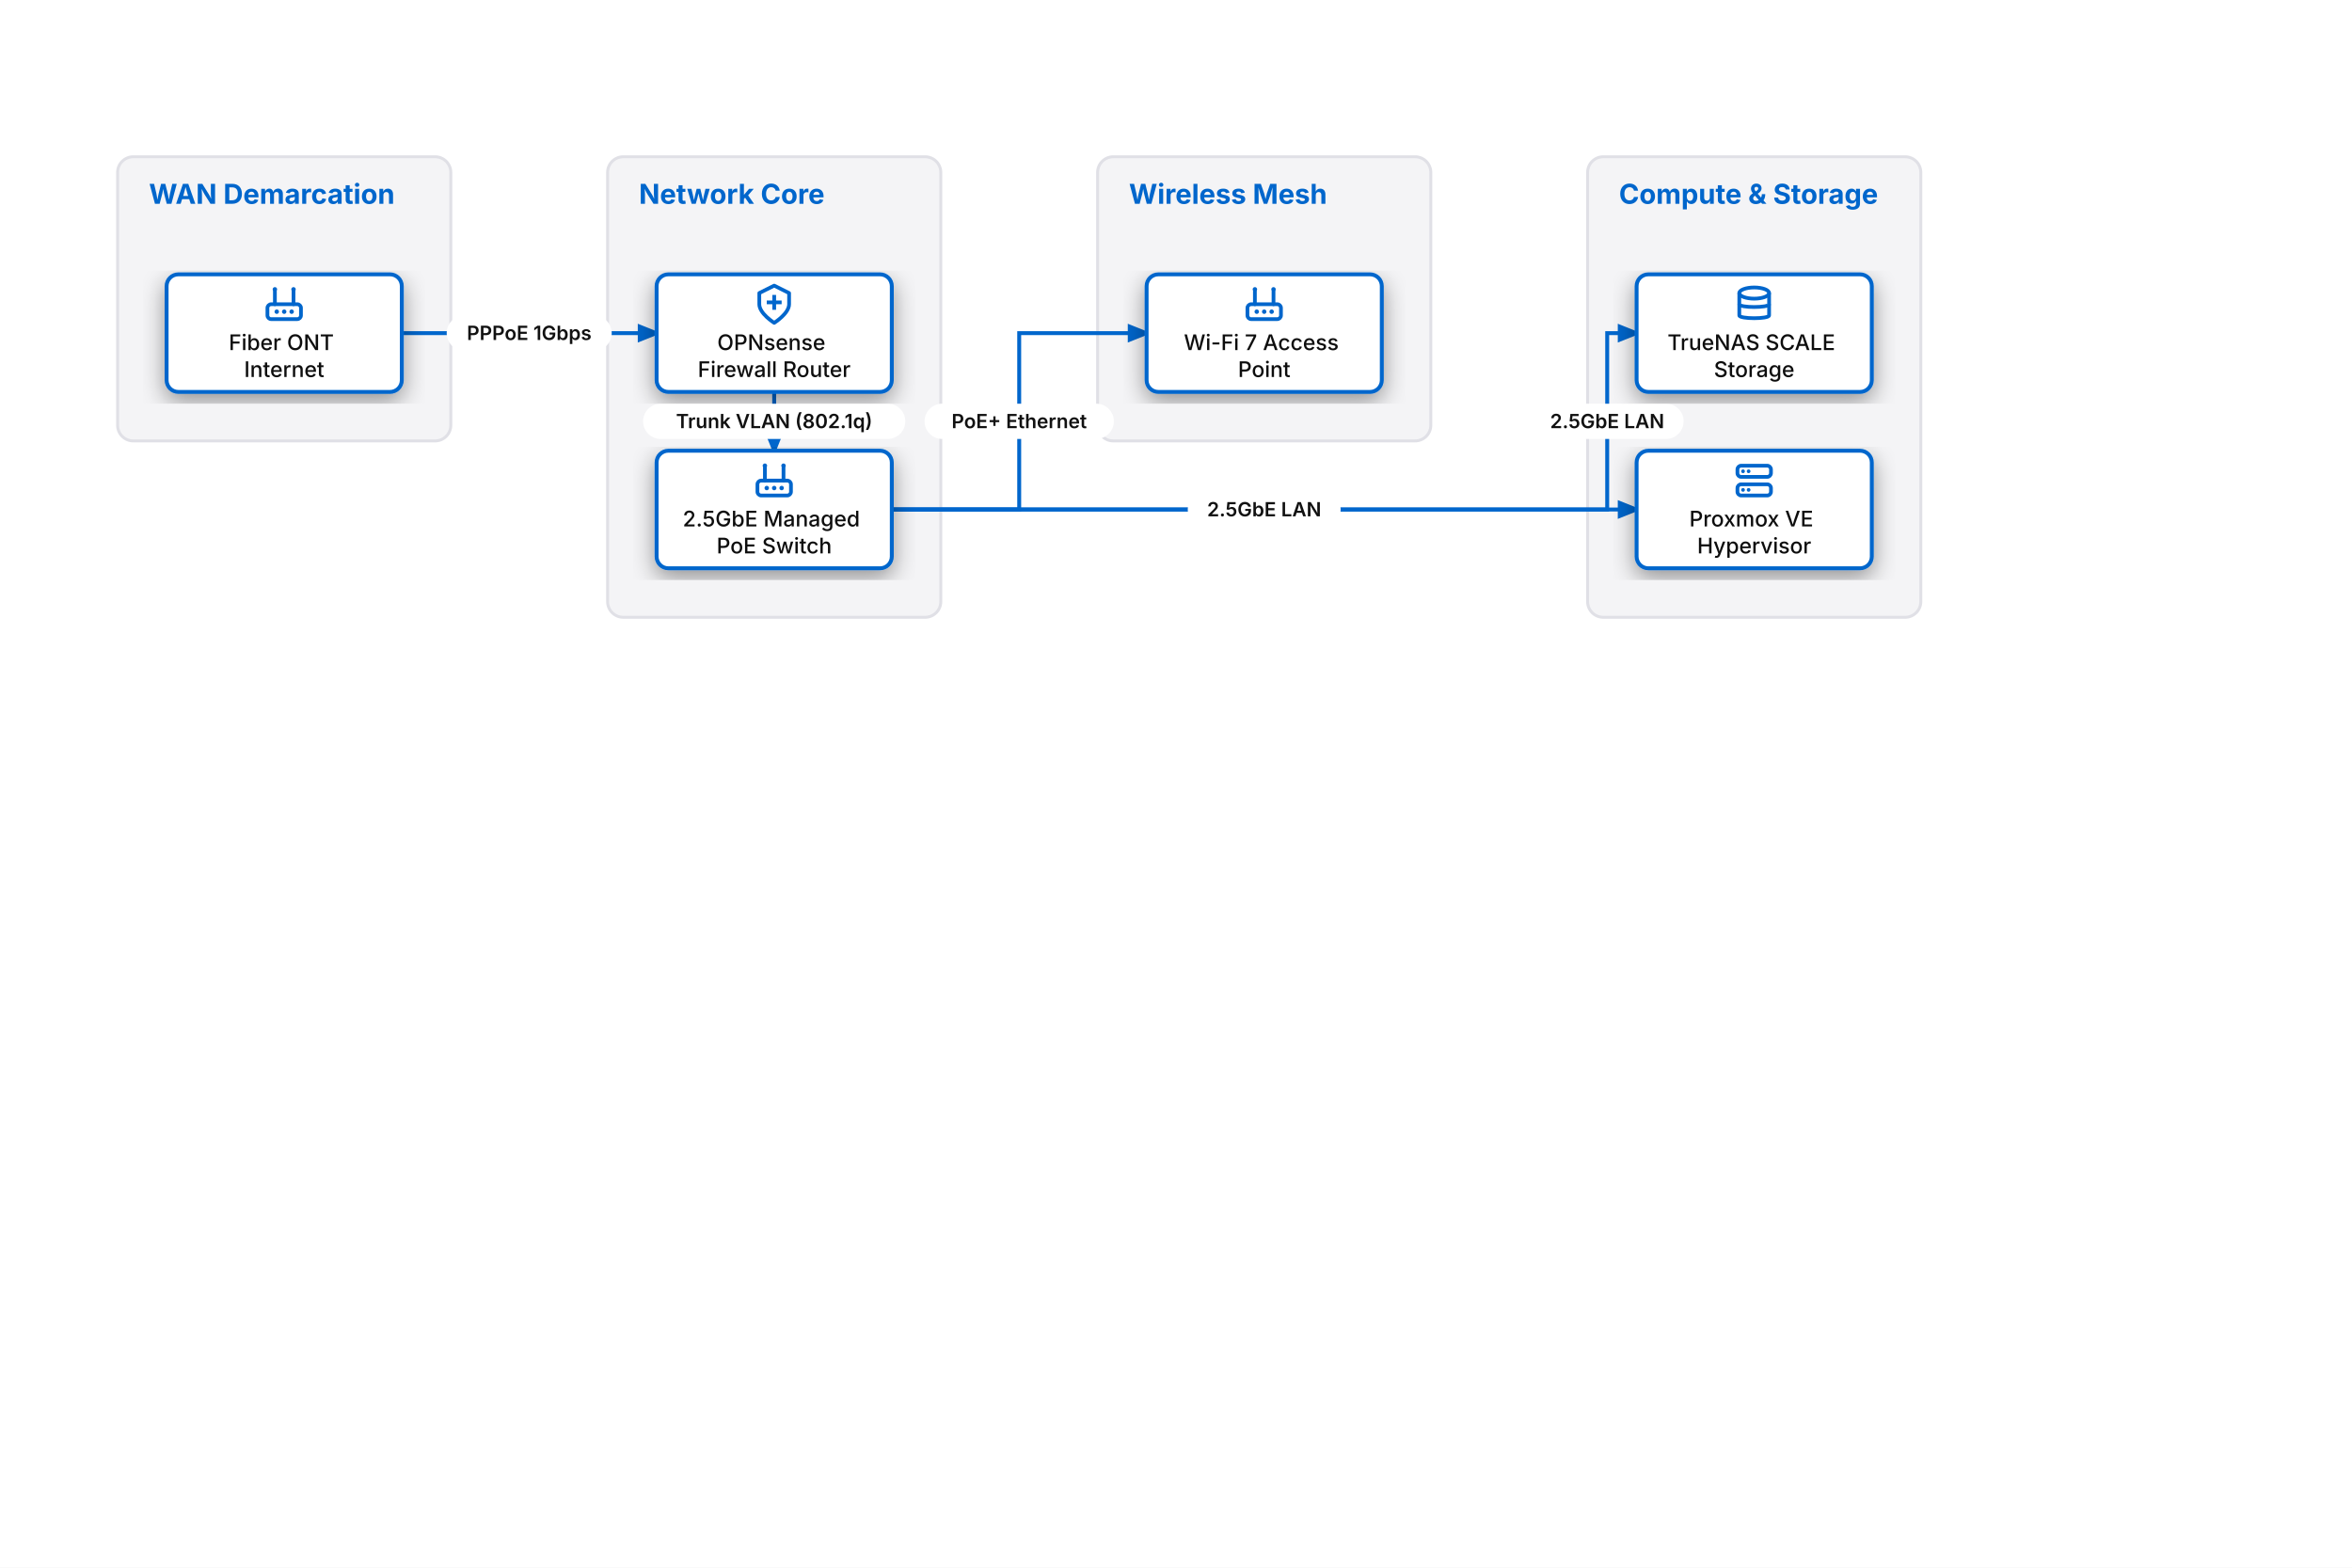
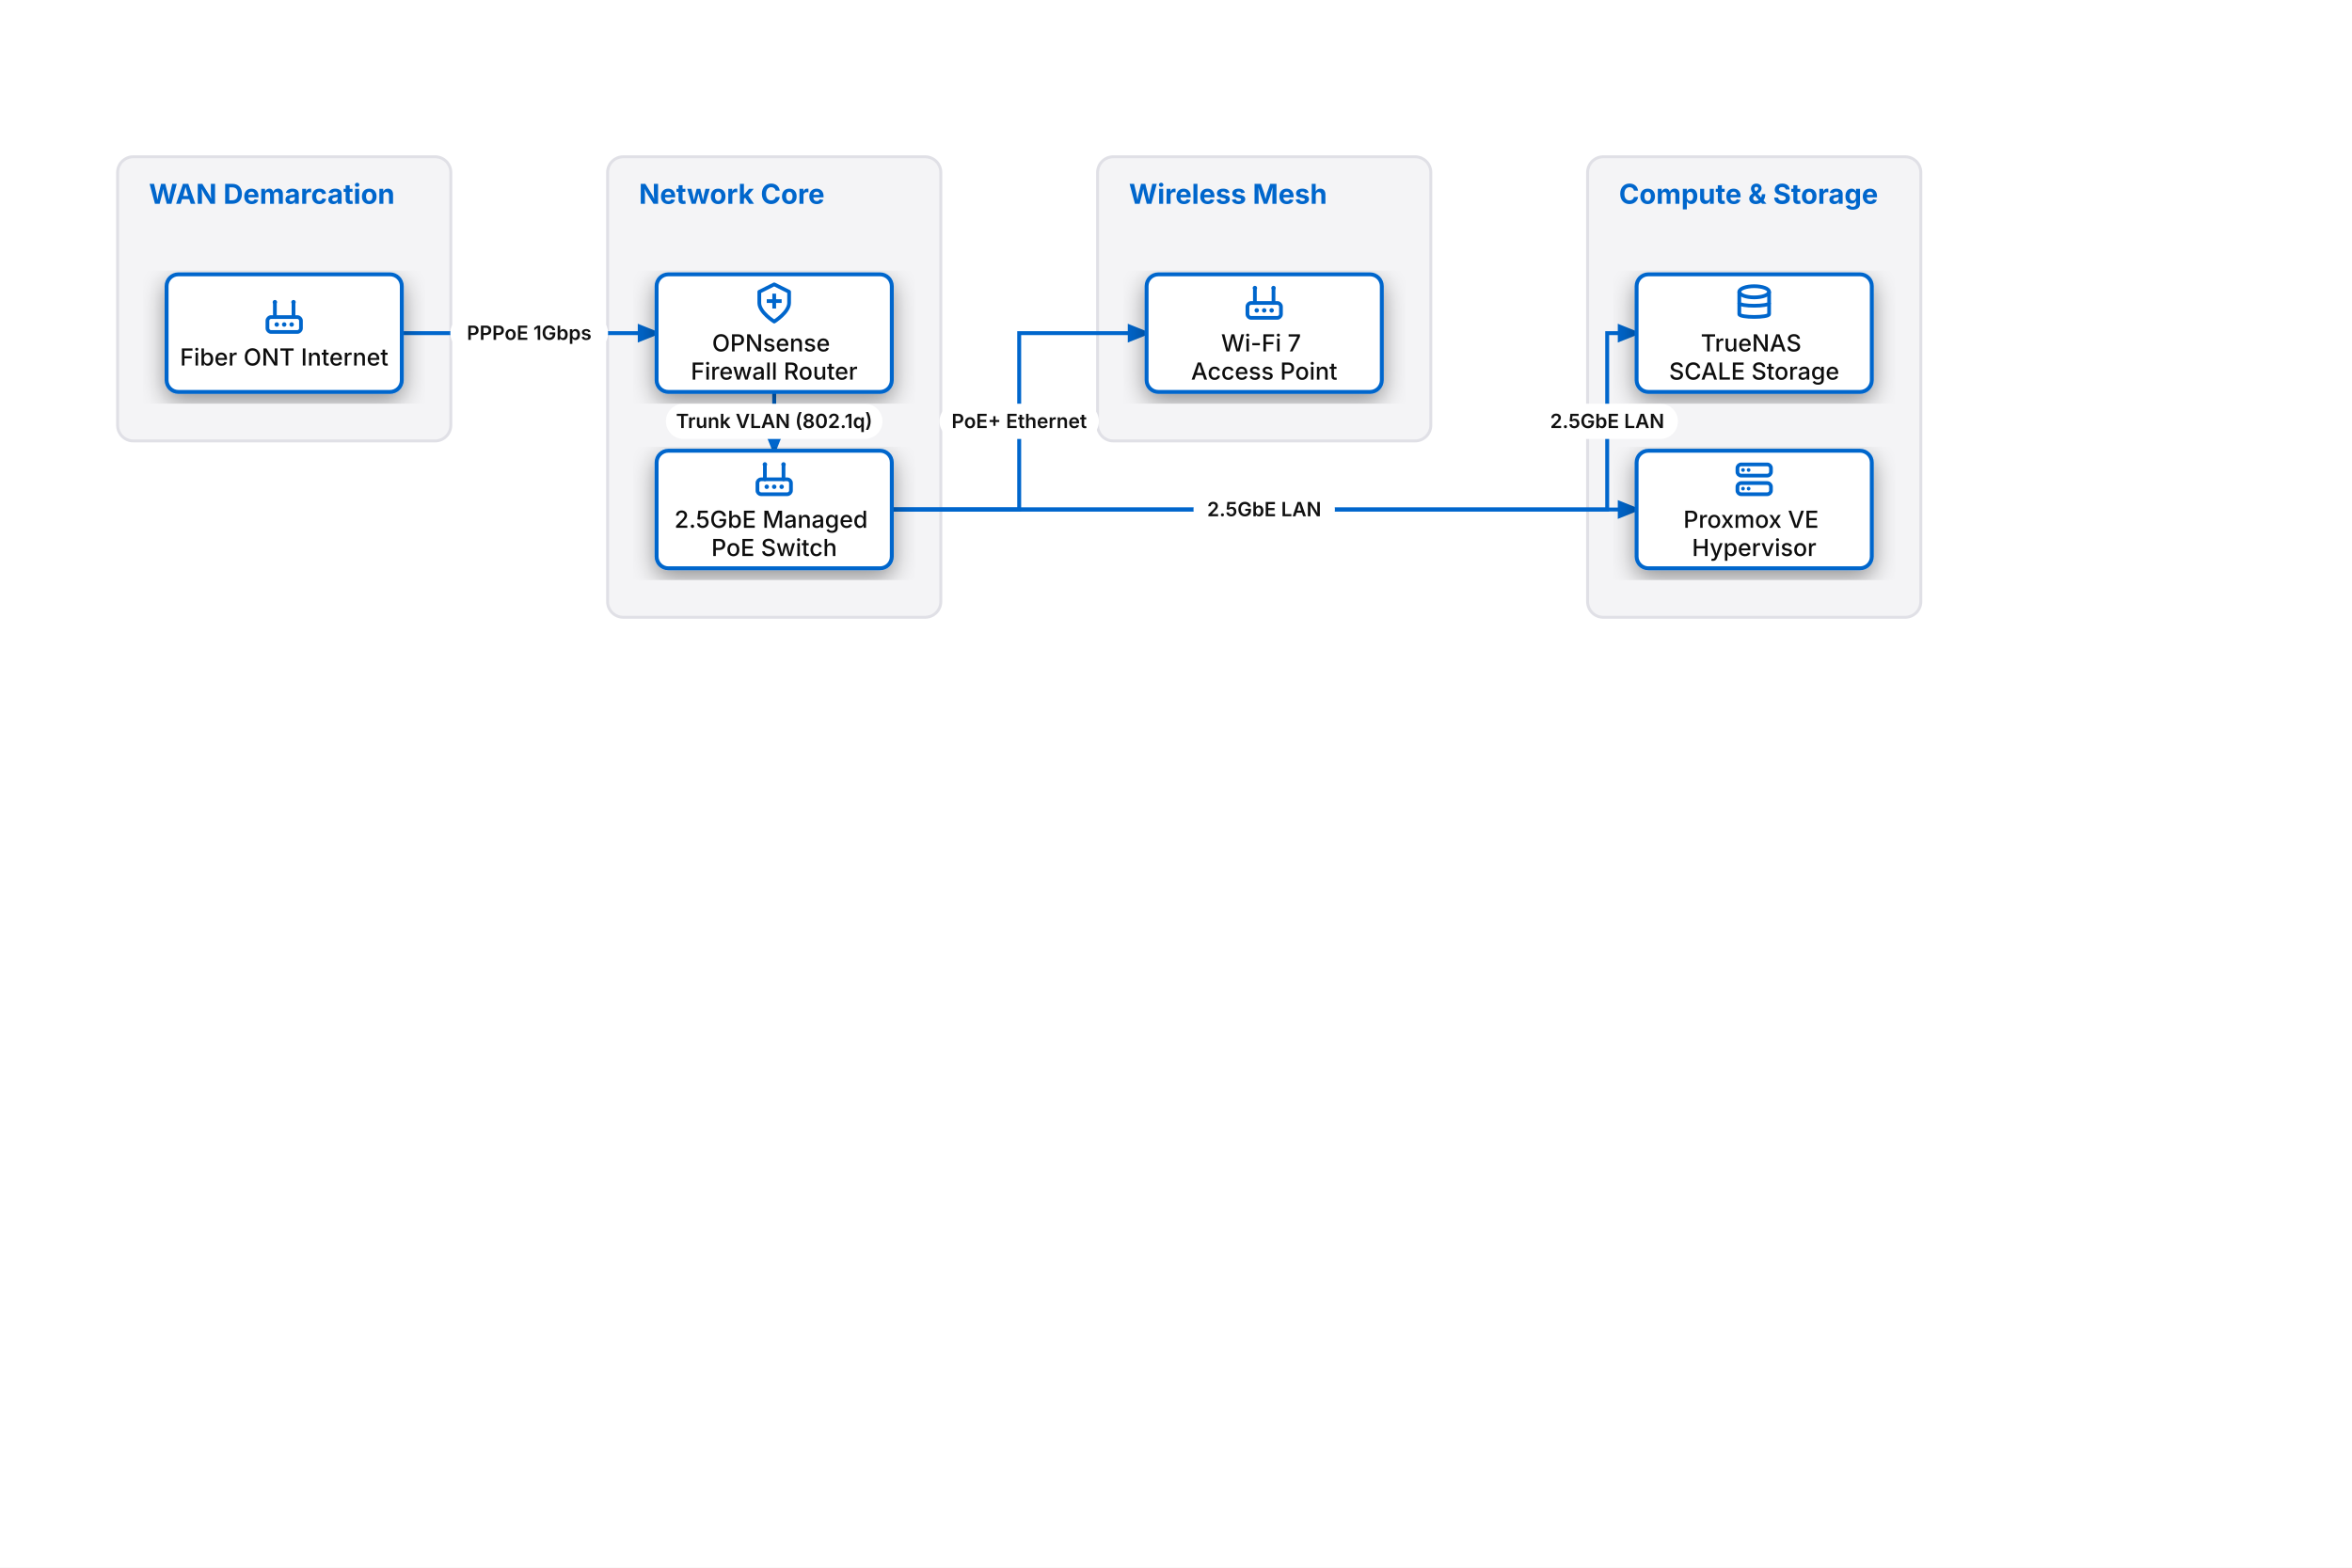
<svg xmlns="http://www.w3.org/2000/svg" viewBox="0 0 1200 800" width="1200" height="800">
  <defs>
    <marker id="arrow" viewBox="0 0 10 10" refX="8" refY="5" markerWidth="6" markerHeight="6" orient="auto-start-reverse">
      <path d="M 0 1 L 10 5 L 0 9 z" fill="#0066CC" />
    </marker>
    <marker id="arrow-tail" viewBox="0 0 10 10" refX="2" refY="5" markerWidth="6" markerHeight="6" orient="auto">
      <path d="M 10 1 L 0 5 L 10 9 z" fill="#0066CC" />
    </marker>
    <filter id="shadow" x="-10%" y="-10%" width="120%" height="120%">
      <feDropShadow dx="0" dy="4" stdDeviation="6" flood-color="#000000" flood-opacity="0.4" />
    </filter>
  </defs>
  <rect width="100%" height="100%" fill="#FFFFFF" />
  <g id="group_1">
    <rect x="60.0" y="80.0" width="170.0" height="145.0" rx="8" fill="#F4F4F6" stroke="#E0E0E6" stroke-width="1.5" />
-     <text x="76.0" y="104.0" fill="#0066CC" font-family="Inter, -apple-system, BlinkMacSystemFont, 'Segoe UI', Roboto, sans-serif" font-size="14" font-weight="bold">WAN Demarcation</text>
+     <text x="76" y="104" fill="#0066CC" font-family="Inter, -apple-system, BlinkMacSystemFont, 'Segoe UI', Roboto, sans-serif" font-size="14" font-weight="700" text-anchor="start">WAN Demarcation</text>
  </g>
  <g id="group_2">
    <rect x="310.0" y="80.0" width="170.0" height="235.0" rx="8" fill="#F4F4F6" stroke="#E0E0E6" stroke-width="1.5" />
-     <text x="326.0" y="104.0" fill="#0066CC" font-family="Inter, -apple-system, BlinkMacSystemFont, 'Segoe UI', Roboto, sans-serif" font-size="14" font-weight="bold">Network Core</text>
+     <text x="326" y="104" fill="#0066CC" font-family="Inter, -apple-system, BlinkMacSystemFont, 'Segoe UI', Roboto, sans-serif" font-size="14" font-weight="700" text-anchor="start">Network Core</text>
  </g>
  <g id="group_3">
    <rect x="560.0" y="80.0" width="170.0" height="145.0" rx="8" fill="#F4F4F6" stroke="#E0E0E6" stroke-width="1.5" />
-     <text x="576.0" y="104.0" fill="#0066CC" font-family="Inter, -apple-system, BlinkMacSystemFont, 'Segoe UI', Roboto, sans-serif" font-size="14" font-weight="bold">Wireless Mesh</text>
+     <text x="576" y="104" fill="#0066CC" font-family="Inter, -apple-system, BlinkMacSystemFont, 'Segoe UI', Roboto, sans-serif" font-size="14" font-weight="700" text-anchor="start">Wireless Mesh</text>
  </g>
  <g id="group_4">
    <rect x="810.0" y="80.0" width="170.0" height="235.0" rx="8" fill="#F4F4F6" stroke="#E0E0E6" stroke-width="1.5" />
-     <text x="826.0" y="104.0" fill="#0066CC" font-family="Inter, -apple-system, BlinkMacSystemFont, 'Segoe UI', Roboto, sans-serif" font-size="14" font-weight="bold">Compute &amp; Storage</text>
+     <text x="826" y="104" fill="#0066CC" font-family="Inter, -apple-system, BlinkMacSystemFont, 'Segoe UI', Roboto, sans-serif" font-size="14" font-weight="700" text-anchor="start">Compute &amp; Storage</text>
  </g>
  <path d="M 205.0 170.0 L 335.0 170.0" fill="none" stroke="#0066CC" stroke-width="2" marker-end="url(#arrow)" />
-   <g class="badge">
-     <rect x="227.9" y="161.0" width="84.2" height="18.0" rx="9.0" fill="#FFFFFF" />
-     <text x="270.0" y="173.5" fill="#111111" font-size="10.0" font-family="Inter, -apple-system, BlinkMacSystemFont, 'Segoe UI', Roboto, sans-serif" font-weight="600" text-anchor="middle">PPPoE 1Gbps</text>
-   </g>
  <path d="M 395.0 200.0 L 395.0 230.0" fill="none" stroke="#0066CC" stroke-width="2" marker-end="url(#arrow)" />
-   <g class="badge">
-     <rect x="328.1" y="206.0" width="133.8" height="18.0" rx="9.0" fill="#FFFFFF" />
-     <text x="395.0" y="218.5" fill="#111111" font-size="10.0" font-family="Inter, -apple-system, BlinkMacSystemFont, 'Segoe UI', Roboto, sans-serif" font-weight="600" text-anchor="middle">Trunk VLAN (802.1q)</text>
-   </g>
  <path d="M 455.0 260.0 L 520.0 260.0 L 520.0 170.0 L 585.0 170.0" fill="none" stroke="#0066CC" stroke-width="2" marker-end="url(#arrow)" />
-   <g class="badge">
-     <rect x="471.7" y="206.0" width="96.6" height="18.0" rx="9.0" fill="#FFFFFF" />
-     <text x="520.0" y="218.5" fill="#111111" font-size="10.0" font-family="Inter, -apple-system, BlinkMacSystemFont, 'Segoe UI', Roboto, sans-serif" font-weight="600" text-anchor="middle">PoE+ Ethernet</text>
-   </g>
  <path d="M 455.0 260.0 L 820.0 260.0 L 820.0 170.0 L 835.0 170.0" fill="none" stroke="#0066CC" stroke-width="2" marker-end="url(#arrow)" />
-   <g class="badge">
-     <rect x="781.0" y="206.0" width="78.0" height="18.0" rx="9.0" fill="#FFFFFF" />
-     <text x="820.0" y="218.5" fill="#111111" font-size="10.0" font-family="Inter, -apple-system, BlinkMacSystemFont, 'Segoe UI', Roboto, sans-serif" font-weight="600" text-anchor="middle">2.5GbE LAN</text>
-   </g>
  <path d="M 455.0 260.0 L 835.0 260.0" fill="none" stroke="#0066CC" stroke-width="2" marker-end="url(#arrow)" />
  <g class="badge">
-     <rect x="606.0" y="251.0" width="78.0" height="18.0" rx="9.0" fill="#FFFFFF" />
-     <text x="645.0" y="263.5" fill="#111111" font-size="10.0" font-family="Inter, -apple-system, BlinkMacSystemFont, 'Segoe UI', Roboto, sans-serif" font-weight="600" text-anchor="middle">2.5GbE LAN</text>
+     <rect x="229.759" y="161.0" width="80.482" height="18.0" rx="9.0" fill="#FFFFFF" />
+     <text x="270" y="173.44" fill="#111111" font-family="Inter, -apple-system, BlinkMacSystemFont, 'Segoe UI', Roboto, sans-serif" font-size="10" font-weight="600" text-anchor="middle">PPPoE 1Gbps</text>
+   </g>
+   <g class="badge">
+     <rect x="339.756" y="206.0" width="110.487" height="18.0" rx="9.0" fill="#FFFFFF" />
+     <text x="395" y="218.44" fill="#111111" font-family="Inter, -apple-system, BlinkMacSystemFont, 'Segoe UI', Roboto, sans-serif" font-size="10" font-weight="600" text-anchor="middle">Trunk VLAN (802.1q)</text>
+   </g>
+   <g class="badge">
+     <rect x="479.339" y="206.0" width="81.322" height="18.0" rx="9.0" fill="#FFFFFF" />
+     <text x="520" y="218.44" fill="#111111" font-family="Inter, -apple-system, BlinkMacSystemFont, 'Segoe UI', Roboto, sans-serif" font-size="10" font-weight="600" text-anchor="middle">PoE+ Ethernet</text>
+   </g>
+   <g class="badge">
+     <rect x="783.929" y="206.0" width="72.143" height="18.0" rx="9.0" fill="#FFFFFF" />
+     <text x="820" y="218.44" fill="#111111" font-family="Inter, -apple-system, BlinkMacSystemFont, 'Segoe UI', Roboto, sans-serif" font-size="10" font-weight="600" text-anchor="middle">2.5GbE LAN</text>
+   </g>
+   <g class="badge">
+     <rect x="608.929" y="251.0" width="72.143" height="18.0" rx="9.0" fill="#FFFFFF" />
+     <text x="645" y="263.44" fill="#111111" font-family="Inter, -apple-system, BlinkMacSystemFont, 'Segoe UI', Roboto, sans-serif" font-size="10" font-weight="600" text-anchor="middle">2.5GbE LAN</text>
  </g>
  <g id="ont" filter="url(#shadow)">
    <rect x="85.0" y="140.0" width="120.0" height="60.0" rx="6.0" fill="#FFFFFF" stroke="#0066CC" stroke-width="2.0" />
-     <g class="icon icon-router" transform="translate(133.6, 143.85) scale(0.95)">
+     <g class="icon icon-router" transform="translate(133.6, 150.4) scale(0.95)">
      <rect x="3" y="12" width="18" height="8" rx="2" fill="none" stroke="#0066CC" stroke-width="2.0" />
      <line x1="7" y1="12" x2="7" y2="5" stroke="#0066CC" stroke-width="2.0" stroke-linecap="round" />
      <line x1="17" y1="12" x2="17" y2="5" stroke="#0066CC" stroke-width="2.0" stroke-linecap="round" />
      <circle cx="7" cy="4" r="1.2" fill="#0066CC" />
      <circle cx="17" cy="4" r="1.2" fill="#0066CC" />
      <circle cx="8" cy="16" r="1.2" fill="#0066CC" />
      <circle cx="12" cy="16" r="1.2" fill="#0066CC" />
      <circle cx="16" cy="16" r="1.2" fill="#0066CC" />
    </g>
-     <text x="145.0" y="178.65" text-anchor="middle" fill="#111111" font-family="Inter, -apple-system, BlinkMacSystemFont, 'Segoe UI', Roboto, sans-serif" font-size="11.0" font-weight="500">
-       <tspan x="145.0" dy="0">Fiber ONT</tspan>
-       <tspan x="145.0" dy="13.75">Internet</tspan>
-     </text>
+     <text x="145" y="186.53" fill="#111111" font-family="Inter, -apple-system, BlinkMacSystemFont, 'Segoe UI', Roboto, sans-serif" font-size="12" font-weight="500" text-anchor="middle">Fiber ONT Internet</text>
  </g>
  <g id="opnsense" filter="url(#shadow)">
    <rect x="335.0" y="140.0" width="120.0" height="60.0" rx="6.0" fill="#FFFFFF" stroke="#0066CC" stroke-width="2.0" />
-     <g class="icon icon-firewall" transform="translate(383.6, 143.85) scale(0.95)">
+     <g class="icon icon-firewall" transform="translate(383.6, 143.2) scale(0.95)">
      <path d="M 12 2 L 20 6 V 12 C 20 17 12 22 12 22 C 12 22 4 17 4 12 V 6 Z" fill="none" stroke="#0066CC" stroke-width="2.0" stroke-linejoin="round" />
      <line x1="8" y1="11" x2="16" y2="11" stroke="#0066CC" stroke-width="2.0" />
      <line x1="12" y1="7" x2="12" y2="15" stroke="#0066CC" stroke-width="2.0" />
    </g>
-     <text x="395.0" y="178.65" text-anchor="middle" fill="#111111" font-family="Inter, -apple-system, BlinkMacSystemFont, 'Segoe UI', Roboto, sans-serif" font-size="11.0" font-weight="500">
-       <tspan x="395.0" dy="0">OPNsense</tspan>
-       <tspan x="395.0" dy="13.75">Firewall Router</tspan>
+     <text x="395" y="179.33" text-anchor="middle" fill="#111111" font-family="Inter, -apple-system, BlinkMacSystemFont, 'Segoe UI', Roboto, sans-serif" font-size="12" font-weight="500">
+       <tspan x="395" dy="0">OPNsense</tspan>
+       <tspan x="395" dy="14.4">Firewall Router</tspan>
    </text>
  </g>
  <g id="poe_switch" filter="url(#shadow)">
    <rect x="335.0" y="230.0" width="120.0" height="60.0" rx="6.0" fill="#FFFFFF" stroke="#0066CC" stroke-width="2.0" />
-     <g class="icon icon-router" transform="translate(383.6, 233.85) scale(0.95)">
+     <g class="icon icon-router" transform="translate(383.6, 233.2) scale(0.95)">
      <rect x="3" y="12" width="18" height="8" rx="2" fill="none" stroke="#0066CC" stroke-width="2.0" />
      <line x1="7" y1="12" x2="7" y2="5" stroke="#0066CC" stroke-width="2.0" stroke-linecap="round" />
      <line x1="17" y1="12" x2="17" y2="5" stroke="#0066CC" stroke-width="2.0" stroke-linecap="round" />
      <circle cx="7" cy="4" r="1.2" fill="#0066CC" />
      <circle cx="17" cy="4" r="1.2" fill="#0066CC" />
      <circle cx="8" cy="16" r="1.2" fill="#0066CC" />
      <circle cx="12" cy="16" r="1.2" fill="#0066CC" />
      <circle cx="16" cy="16" r="1.2" fill="#0066CC" />
    </g>
-     <text x="395.0" y="268.65" text-anchor="middle" fill="#111111" font-family="Inter, -apple-system, BlinkMacSystemFont, 'Segoe UI', Roboto, sans-serif" font-size="11.0" font-weight="500">
-       <tspan x="395.0" dy="0">2.5GbE Managed</tspan>
-       <tspan x="395.0" dy="13.75">PoE Switch</tspan>
+     <text x="395" y="269.33" text-anchor="middle" fill="#111111" font-family="Inter, -apple-system, BlinkMacSystemFont, 'Segoe UI', Roboto, sans-serif" font-size="12" font-weight="500">
+       <tspan x="395" dy="0">2.5GbE Managed</tspan>
+       <tspan x="395" dy="14.4">PoE Switch</tspan>
    </text>
  </g>
  <g id="ap_wifi" filter="url(#shadow)">
    <rect x="585.0" y="140.0" width="120.0" height="60.0" rx="6.0" fill="#FFFFFF" stroke="#0066CC" stroke-width="2.0" />
-     <g class="icon icon-router" transform="translate(633.6, 143.85) scale(0.95)">
+     <g class="icon icon-router" transform="translate(633.6, 143.2) scale(0.95)">
      <rect x="3" y="12" width="18" height="8" rx="2" fill="none" stroke="#0066CC" stroke-width="2.0" />
      <line x1="7" y1="12" x2="7" y2="5" stroke="#0066CC" stroke-width="2.0" stroke-linecap="round" />
      <line x1="17" y1="12" x2="17" y2="5" stroke="#0066CC" stroke-width="2.0" stroke-linecap="round" />
      <circle cx="7" cy="4" r="1.2" fill="#0066CC" />
      <circle cx="17" cy="4" r="1.2" fill="#0066CC" />
      <circle cx="8" cy="16" r="1.2" fill="#0066CC" />
      <circle cx="12" cy="16" r="1.2" fill="#0066CC" />
      <circle cx="16" cy="16" r="1.2" fill="#0066CC" />
    </g>
-     <text x="645.0" y="178.65" text-anchor="middle" fill="#111111" font-family="Inter, -apple-system, BlinkMacSystemFont, 'Segoe UI', Roboto, sans-serif" font-size="11.0" font-weight="500">
-       <tspan x="645.0" dy="0">Wi-Fi 7 Access</tspan>
-       <tspan x="645.0" dy="13.75">Point</tspan>
+     <text x="645" y="179.33" text-anchor="middle" fill="#111111" font-family="Inter, -apple-system, BlinkMacSystemFont, 'Segoe UI', Roboto, sans-serif" font-size="12" font-weight="500">
+       <tspan x="645" dy="0">Wi-Fi 7</tspan>
+       <tspan x="645" dy="14.4">Access Point</tspan>
    </text>
  </g>
  <g id="truenas" filter="url(#shadow)">
    <rect x="835.0" y="140.0" width="120.0" height="60.0" rx="6.0" fill="#FFFFFF" stroke="#0066CC" stroke-width="2.0" />
-     <g class="icon icon-storage" transform="translate(883.6, 143.85) scale(0.95)">
+     <g class="icon icon-storage" transform="translate(883.6, 143.2) scale(0.95)">
      <ellipse cx="12" cy="6" rx="8" ry="3" fill="none" stroke="#0066CC" stroke-width="2.0" />
      <path d="M 4 6 V 18 C 4 20 20 20 20 18 V 6" fill="none" stroke="#0066CC" stroke-width="2.0" />
      <path d="M 4 12 C 4 14 20 14 20 12" fill="none" stroke="#0066CC" stroke-width="2.0" />
    </g>
-     <text x="895.0" y="178.65" text-anchor="middle" fill="#111111" font-family="Inter, -apple-system, BlinkMacSystemFont, 'Segoe UI', Roboto, sans-serif" font-size="11.0" font-weight="500">
-       <tspan x="895.0" dy="0">TrueNAS SCALE</tspan>
-       <tspan x="895.0" dy="13.75">Storage</tspan>
+     <text x="895" y="179.33" text-anchor="middle" fill="#111111" font-family="Inter, -apple-system, BlinkMacSystemFont, 'Segoe UI', Roboto, sans-serif" font-size="12" font-weight="500">
+       <tspan x="895" dy="0">TrueNAS</tspan>
+       <tspan x="895" dy="14.4">SCALE Storage</tspan>
    </text>
  </g>
  <g id="proxmox" filter="url(#shadow)">
    <rect x="835.0" y="230.0" width="120.0" height="60.0" rx="6.0" fill="#FFFFFF" stroke="#0066CC" stroke-width="2.0" />
-     <g class="icon icon-server" transform="translate(883.6, 233.85) scale(0.95)">
+     <g class="icon icon-server" transform="translate(883.6, 233.2) scale(0.95)">
      <rect x="3" y="4" width="18" height="6" rx="2" fill="none" stroke="#0066CC" stroke-width="2.0" />
      <rect x="3" y="14" width="18" height="6" rx="2" fill="none" stroke="#0066CC" stroke-width="2.0" />
      <circle cx="6" cy="7" r="1" fill="#0066CC" />
      <circle cx="9" cy="7" r="1" fill="#0066CC" />
      <circle cx="6" cy="17" r="1" fill="#0066CC" />
      <circle cx="9" cy="17" r="1" fill="#0066CC" />
    </g>
-     <text x="895.0" y="268.65" text-anchor="middle" fill="#111111" font-family="Inter, -apple-system, BlinkMacSystemFont, 'Segoe UI', Roboto, sans-serif" font-size="11.0" font-weight="500">
-       <tspan x="895.0" dy="0">Proxmox VE</tspan>
-       <tspan x="895.0" dy="13.75">Hypervisor</tspan>
+     <text x="895" y="269.33" text-anchor="middle" fill="#111111" font-family="Inter, -apple-system, BlinkMacSystemFont, 'Segoe UI', Roboto, sans-serif" font-size="12" font-weight="500">
+       <tspan x="895" dy="0">Proxmox VE</tspan>
+       <tspan x="895" dy="14.4">Hypervisor</tspan>
    </text>
  </g>
</svg>
